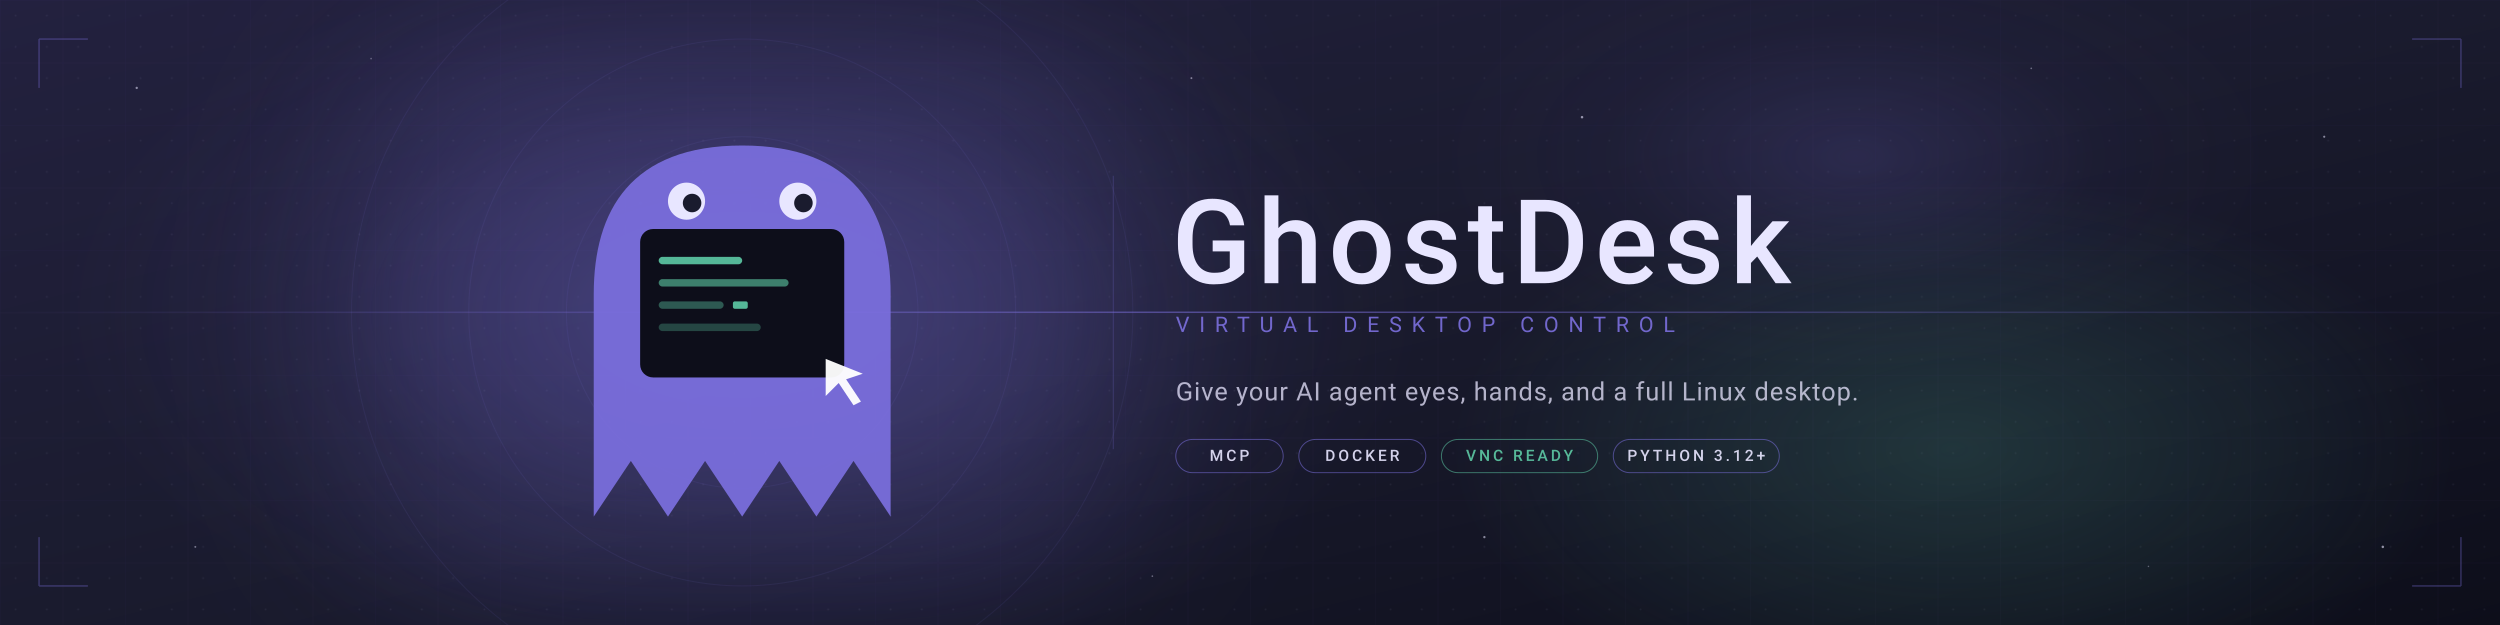
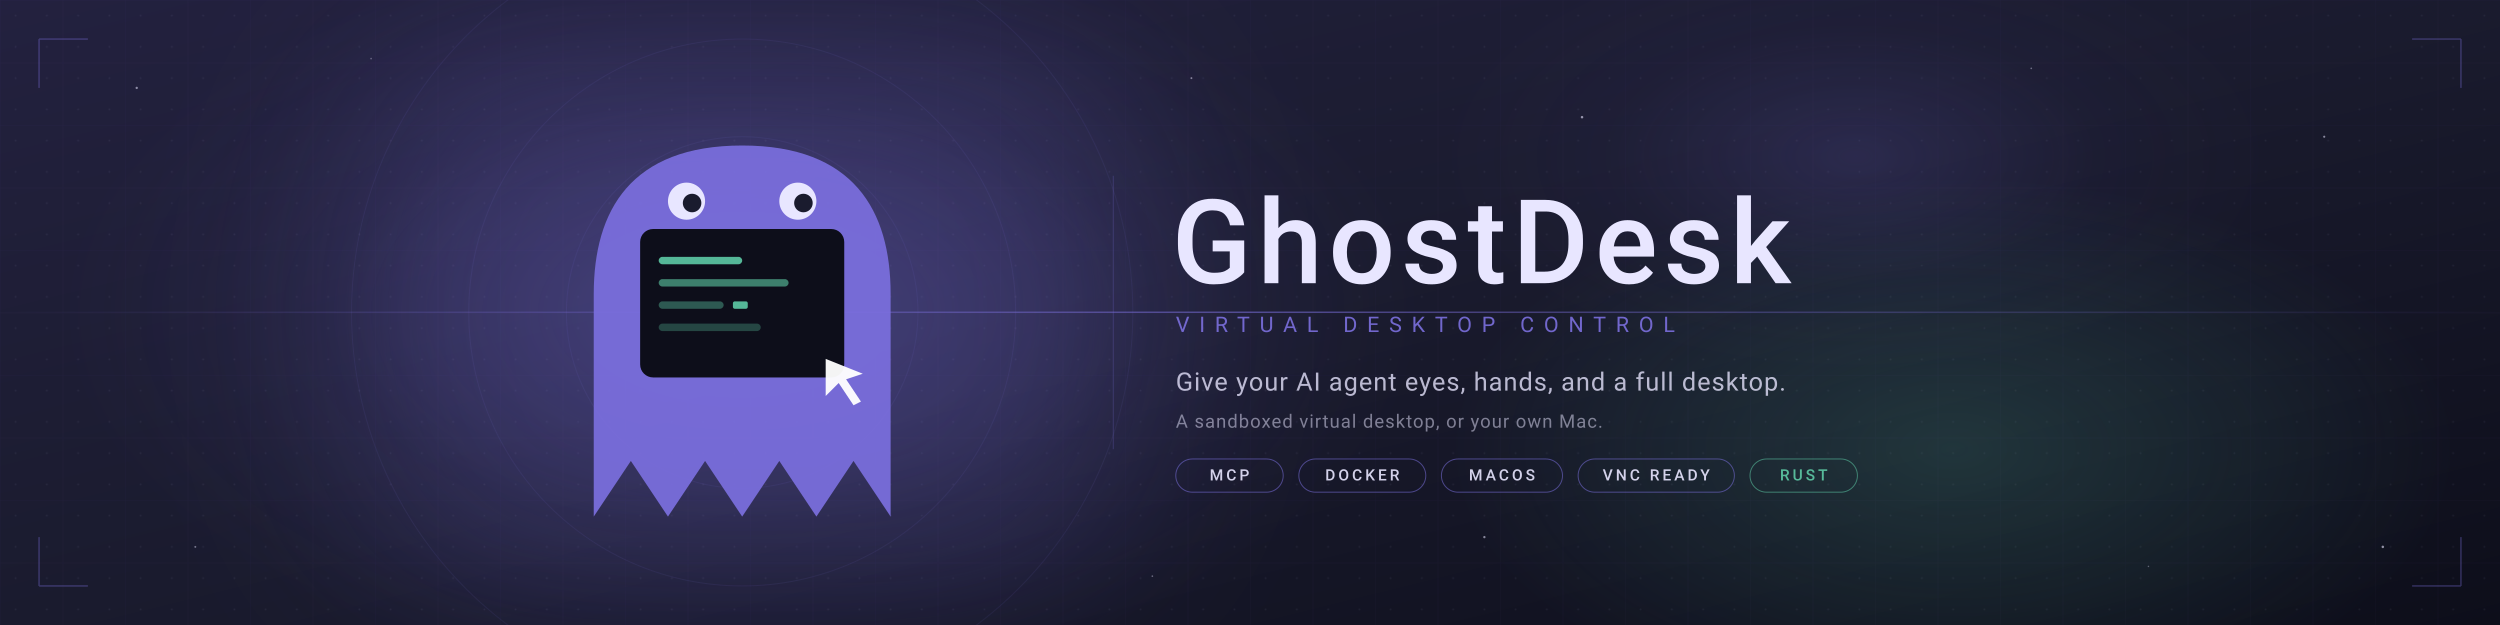
<svg xmlns="http://www.w3.org/2000/svg" viewBox="0 0 2560 640" preserveAspectRatio="xMidYMid slice">
  <defs>
    <linearGradient id="bgGrad" x1="0%" y1="0%" x2="100%" y2="100%">
      <stop offset="0%" stop-color="#23213F" />
      <stop offset="50%" stop-color="#1A1B2E" />
      <stop offset="100%" stop-color="#0D0E1A" />
    </linearGradient>
    <radialGradient id="haloLeft" cx="50%" cy="50%" r="50%">
      <stop offset="0%" stop-color="#7B6FDE" stop-opacity="0.32" />
      <stop offset="60%" stop-color="#7B6FDE" stop-opacity="0.06" />
      <stop offset="100%" stop-color="#7B6FDE" stop-opacity="0" />
    </radialGradient>
    <radialGradient id="haloRight" cx="50%" cy="50%" r="50%">
      <stop offset="0%" stop-color="#5DCAA5" stop-opacity="0.18" />
      <stop offset="100%" stop-color="#5DCAA5" stop-opacity="0" />
    </radialGradient>
    <linearGradient id="horizonGrad" x1="0%" y1="0%" x2="100%" y2="0%">
      <stop offset="0%" stop-color="#7B6FDE" stop-opacity="0" />
      <stop offset="50%" stop-color="#7B6FDE" stop-opacity="0.55" />
      <stop offset="100%" stop-color="#7B6FDE" stop-opacity="0" />
    </linearGradient>
    <pattern id="grid" x="0" y="0" width="64" height="64" patternUnits="userSpaceOnUse">
      <path d="M 64 0 L 0 0 0 64" fill="none" stroke="#7B6FDE" stroke-opacity="0.05" stroke-width="1" />
    </pattern>
    <pattern id="dots" x="0" y="0" width="32" height="32" patternUnits="userSpaceOnUse">
      <circle cx="16" cy="16" r="1" fill="#E8E6FF" fill-opacity="0.06" />
    </pattern>
    <filter id="bigBlur" x="-50%" y="-50%" width="200%" height="200%">
      <feGaussianBlur stdDeviation="50" />
    </filter>
  </defs>
  <rect width="2560" height="640" fill="url(#bgGrad)" />
  <rect width="2560" height="640" fill="url(#grid)" />
  <rect width="2560" height="640" fill="url(#dots)" />
  <ellipse cx="760" cy="320" rx="700" ry="380" fill="url(#haloLeft)" />
  <ellipse cx="2000" cy="460" rx="520" ry="280" fill="url(#haloRight)" />
  <ellipse cx="1900" cy="160" rx="420" ry="220" fill="url(#haloLeft)" opacity="0.55" />
  <rect x="0" y="319" width="2560" height="1.5" fill="url(#horizonGrad)" />
  <g fill="none" stroke="#7B6FDE" stroke-opacity="0.09">
    <circle cx="760" cy="320" r="180" />
    <circle cx="760" cy="320" r="280" />
    <circle cx="760" cy="320" r="400" />
  </g>
  <g fill="#E8E6FF">
    <circle cx="140" cy="90" r="1.2" opacity="0.55" />
    <circle cx="380" cy="60" r="0.9" opacity="0.35" />
    <circle cx="1220" cy="80" r="1.0" opacity="0.5" />
    <circle cx="1620" cy="120" r="1.3" opacity="0.6" />
    <circle cx="2080" cy="70" r="0.9" opacity="0.4" />
    <circle cx="2380" cy="140" r="1.1" opacity="0.55" />
    <circle cx="200" cy="560" r="1.0" opacity="0.45" />
    <circle cx="1180" cy="590" r="0.9" opacity="0.4" />
    <circle cx="1520" cy="550" r="1.2" opacity="0.55" />
    <circle cx="2200" cy="580" r="0.8" opacity="0.35" />
    <circle cx="2440" cy="560" r="1.3" opacity="0.6" />
  </g>
  <g transform="translate(760 320) scale(1.9)">
    <ellipse cx="0" cy="0" rx="220" ry="220" fill="#7B6FDE" opacity="0.18" filter="url(#bigBlur)" />
    <path d="       M -80 110       L -80 -10       C -80 -55, -60 -90, 0 -90       C 60 -90, 80 -55, 80 -10       L 80 110       L 60 80       L 40 110       L 20 80       L 0 110       L -20 80       L -40 110       L -60 80       Z     " fill="#7B6FDE" opacity="0.92" />
    <rect x="-55" y="-45" width="110" height="80" rx="7" fill="#0D0E1A" />
    <rect x="-45" y="-30" width="45" height="4" rx="2" fill="#5DCAA5" opacity="0.9" />
    <rect x="-45" y="-18" width="70" height="4" rx="2" fill="#5DCAA5" opacity="0.6" />
    <rect x="-45" y="-6" width="35" height="4" rx="2" fill="#5DCAA5" opacity="0.4" />
    <rect x="-5" y="-6" width="8" height="4" rx="1" fill="#5DCAA5" opacity="0.9" />
    <rect x="-45" y="6" width="55" height="4" rx="2" fill="#5DCAA5" opacity="0.3" />
    <circle cx="-30" cy="-60" r="10" fill="#E8E6FF" />
    <circle cx="30" cy="-60" r="10" fill="#E8E6FF" />
    <circle cx="-27" cy="-59" r="5" fill="#1A1B2E" />
    <circle cx="33" cy="-59" r="5" fill="#1A1B2E" />
    <path d="M 45 25 L 45 45 L 52 38 L 60 50 L 64 48 L 56 36 L 65 33 Z" fill="#FFFFFF" opacity="0.95" />
  </g>
  <line x1="1140" y1="180" x2="1140" y2="460" stroke="#7B6FDE" stroke-opacity="0.25" stroke-width="1" />
  <g font-family="'Helvetica Neue', 'Segoe UI', Roboto, sans-serif">
    <text x="1200" y="290" font-size="120" font-weight="500" fill="#E8E6FF" letter-spacing="6">GhostDesk</text>
    <text x="1204" y="340" font-size="22" font-weight="400" fill="#7B6FDE" opacity="0.9" letter-spacing="10">VIRTUAL  DESKTOP  CONTROL</text>
-     <text x="1204" y="410" font-size="26" font-weight="400" fill="#E8E6FF" opacity="0.75" letter-spacing="1">Give your AI agent eyes, hands, and a full Linux desktop.</text>
+     <text x="1204" y="400" font-size="26" font-weight="400" fill="#E8E6FF" opacity="0.78" letter-spacing="1">Give your AI agent eyes, hands, and a full desktop.</text>
+     <text x="1204" y="438" font-size="19" font-weight="400" fill="#E8E6FF" opacity="0.5" letter-spacing="1">A sandboxed virtual desktop, or your own Mac.</text>
    <g font-size="16" font-weight="500" letter-spacing="3" fill="#E8E6FF">
-       <g transform="translate(1204 450)">
+       <g transform="translate(1204 470)">
        <rect x="0" y="0" width="110" height="34" rx="17" fill="none" stroke="#7B6FDE" stroke-opacity="0.55" />
        <text x="55" y="22" text-anchor="middle" opacity="0.9">MCP</text>
        <rect x="126" y="0" width="130" height="34" rx="17" fill="none" stroke="#7B6FDE" stroke-opacity="0.55" />
        <text x="191" y="22" text-anchor="middle" opacity="0.9">DOCKER</text>
-         <rect x="272" y="0" width="160" height="34" rx="17" fill="none" stroke="#5DCAA5" stroke-opacity="0.55" />
-         <text x="352" y="22" text-anchor="middle" opacity="0.9" fill="#5DCAA5">VNC  READY</text>
-         <rect x="448" y="0" width="170" height="34" rx="17" fill="none" stroke="#7B6FDE" stroke-opacity="0.55" />
-         <text x="533" y="22" text-anchor="middle" opacity="0.9">PYTHON 3.12+</text>
+         <rect x="272" y="0" width="124" height="34" rx="17" fill="none" stroke="#7B6FDE" stroke-opacity="0.55" />
+         <text x="334" y="22" text-anchor="middle" opacity="0.9">MACOS</text>
+         <rect x="412" y="0" width="160" height="34" rx="17" fill="none" stroke="#7B6FDE" stroke-opacity="0.55" />
+         <text x="492" y="22" text-anchor="middle" opacity="0.9">VNC  READY</text>
+         <rect x="588" y="0" width="110" height="34" rx="17" fill="none" stroke="#5DCAA5" stroke-opacity="0.55" />
+         <text x="643" y="22" text-anchor="middle" opacity="0.9" fill="#5DCAA5">RUST</text>
      </g>
    </g>
  </g>
  <g stroke="#7B6FDE" stroke-opacity="0.35" stroke-width="1.5" fill="none">
    <path d="M 40 40 L 40 90 M 40 40 L 90 40" />
    <path d="M 2520 40 L 2520 90 M 2520 40 L 2470 40" />
    <path d="M 40 600 L 40 550 M 40 600 L 90 600" />
    <path d="M 2520 600 L 2520 550 M 2520 600 L 2470 600" />
  </g>
</svg>
